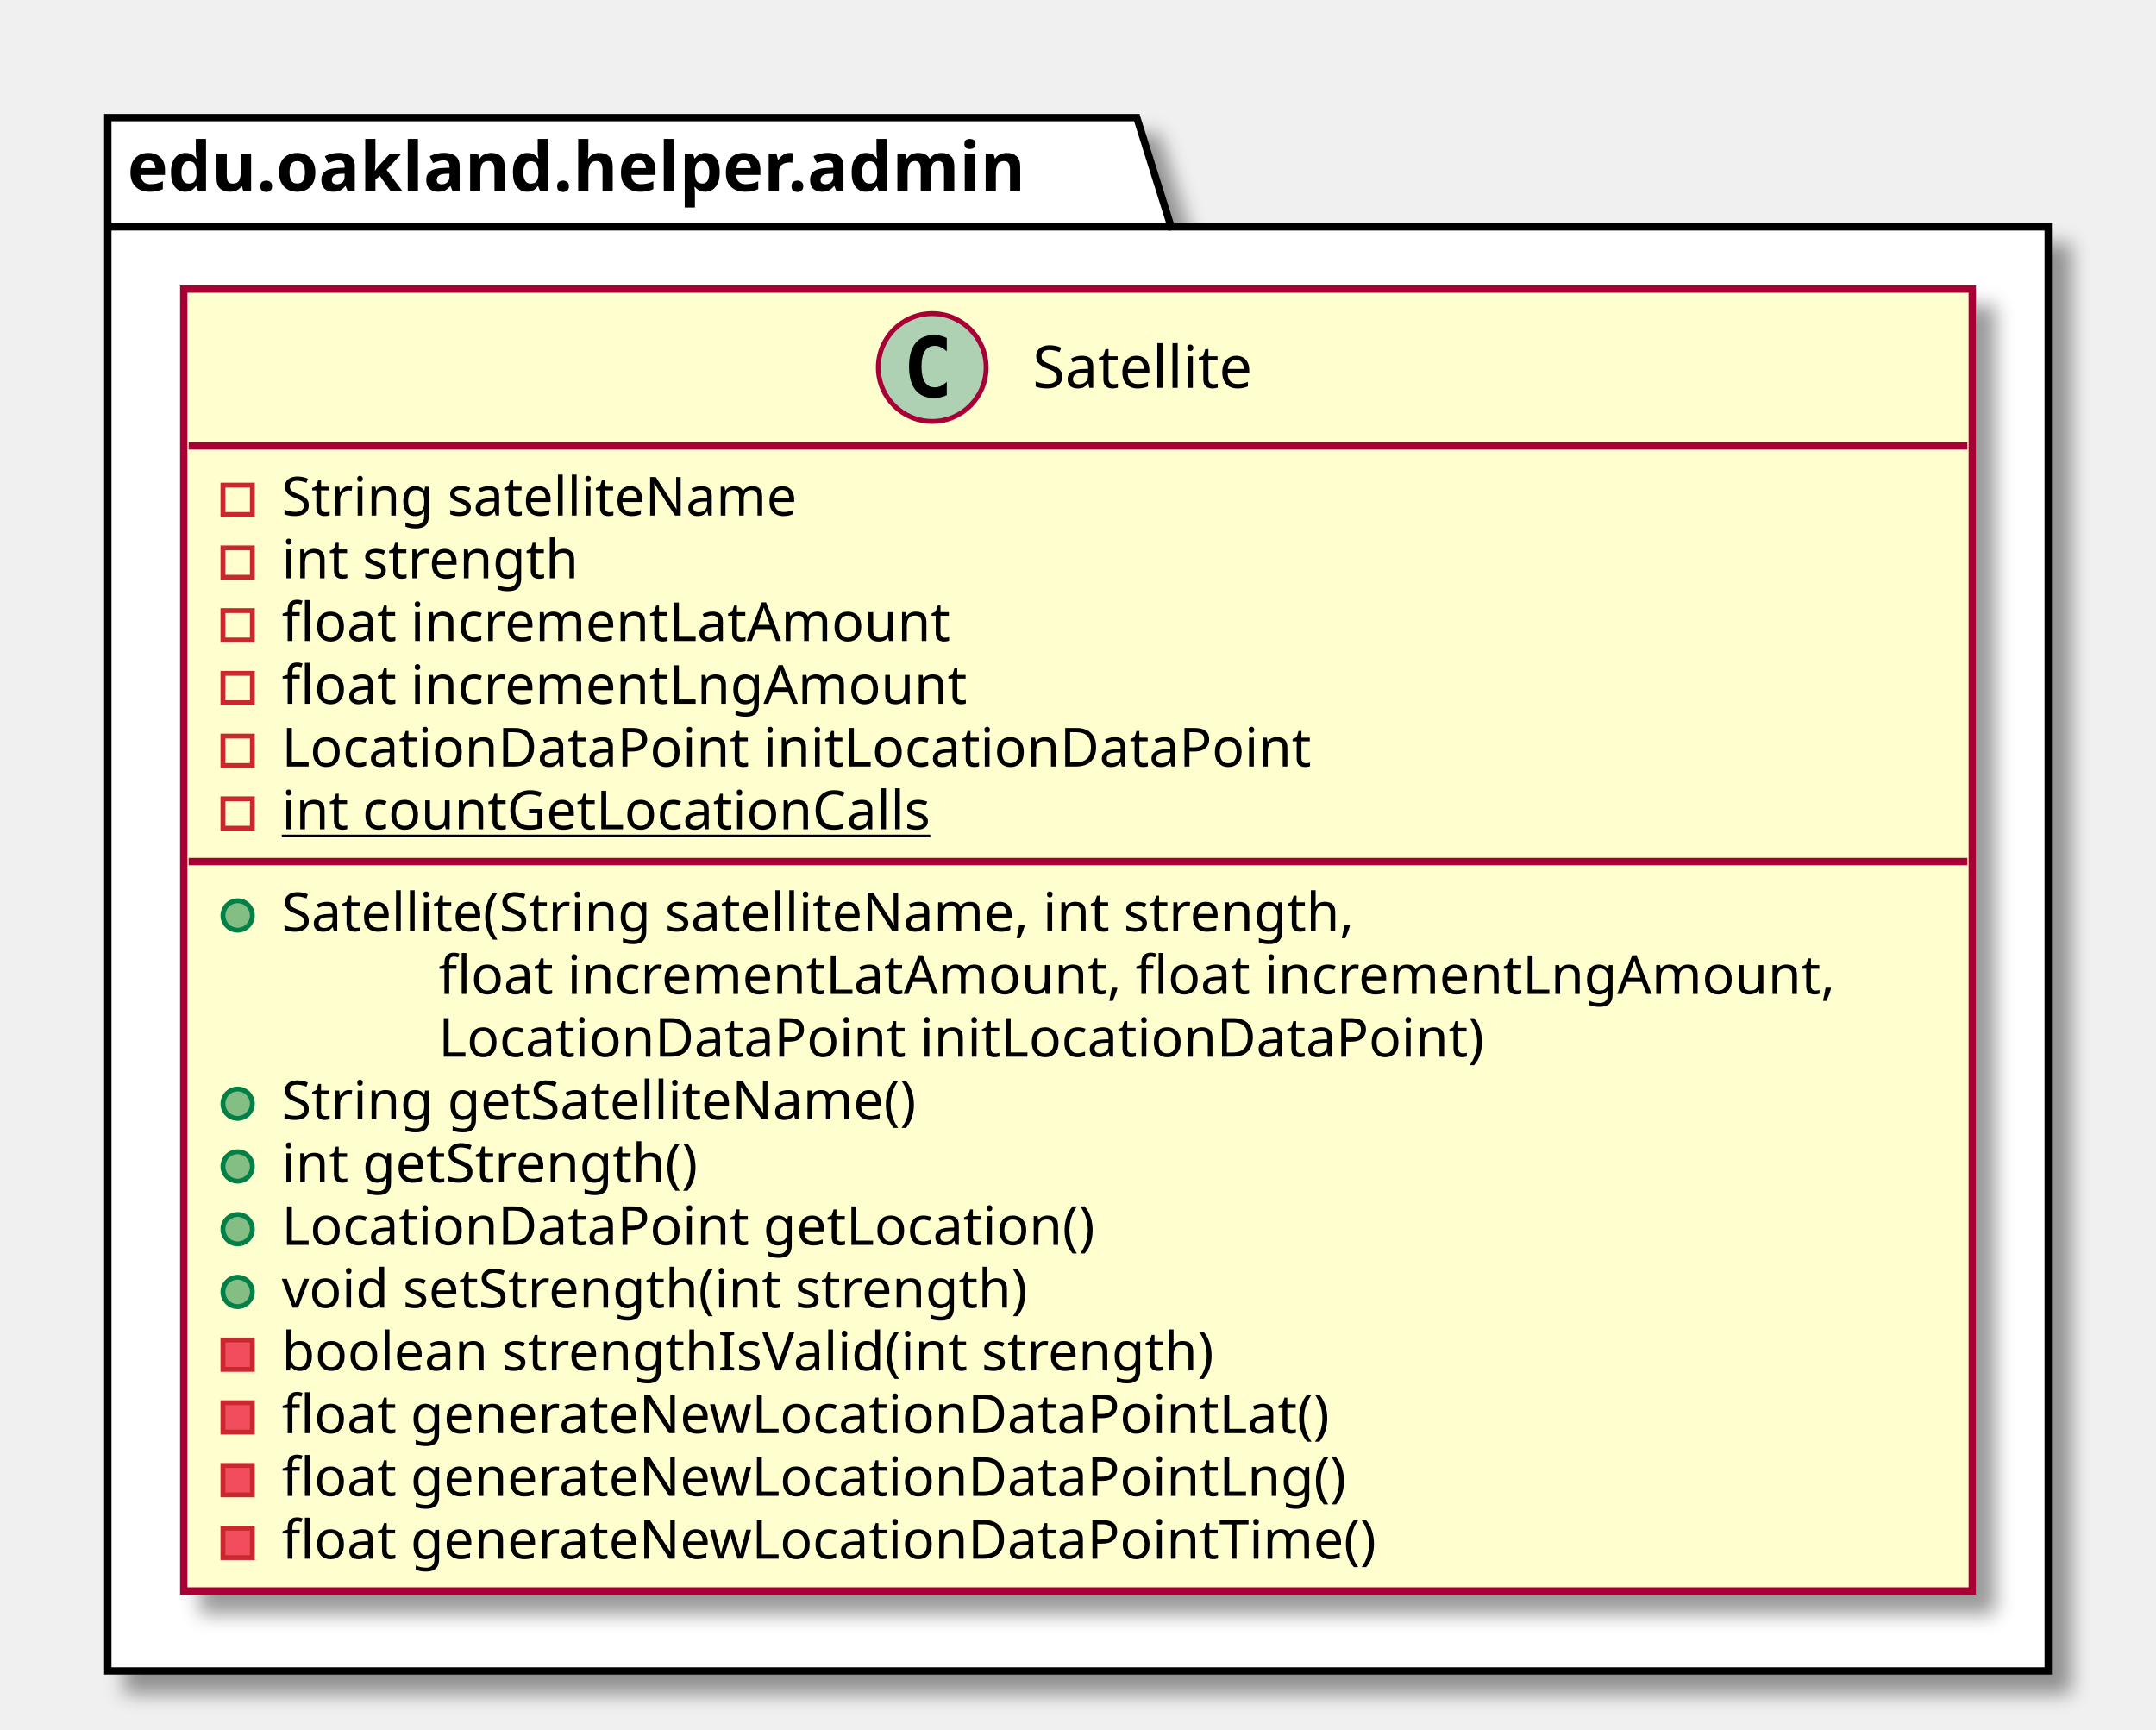
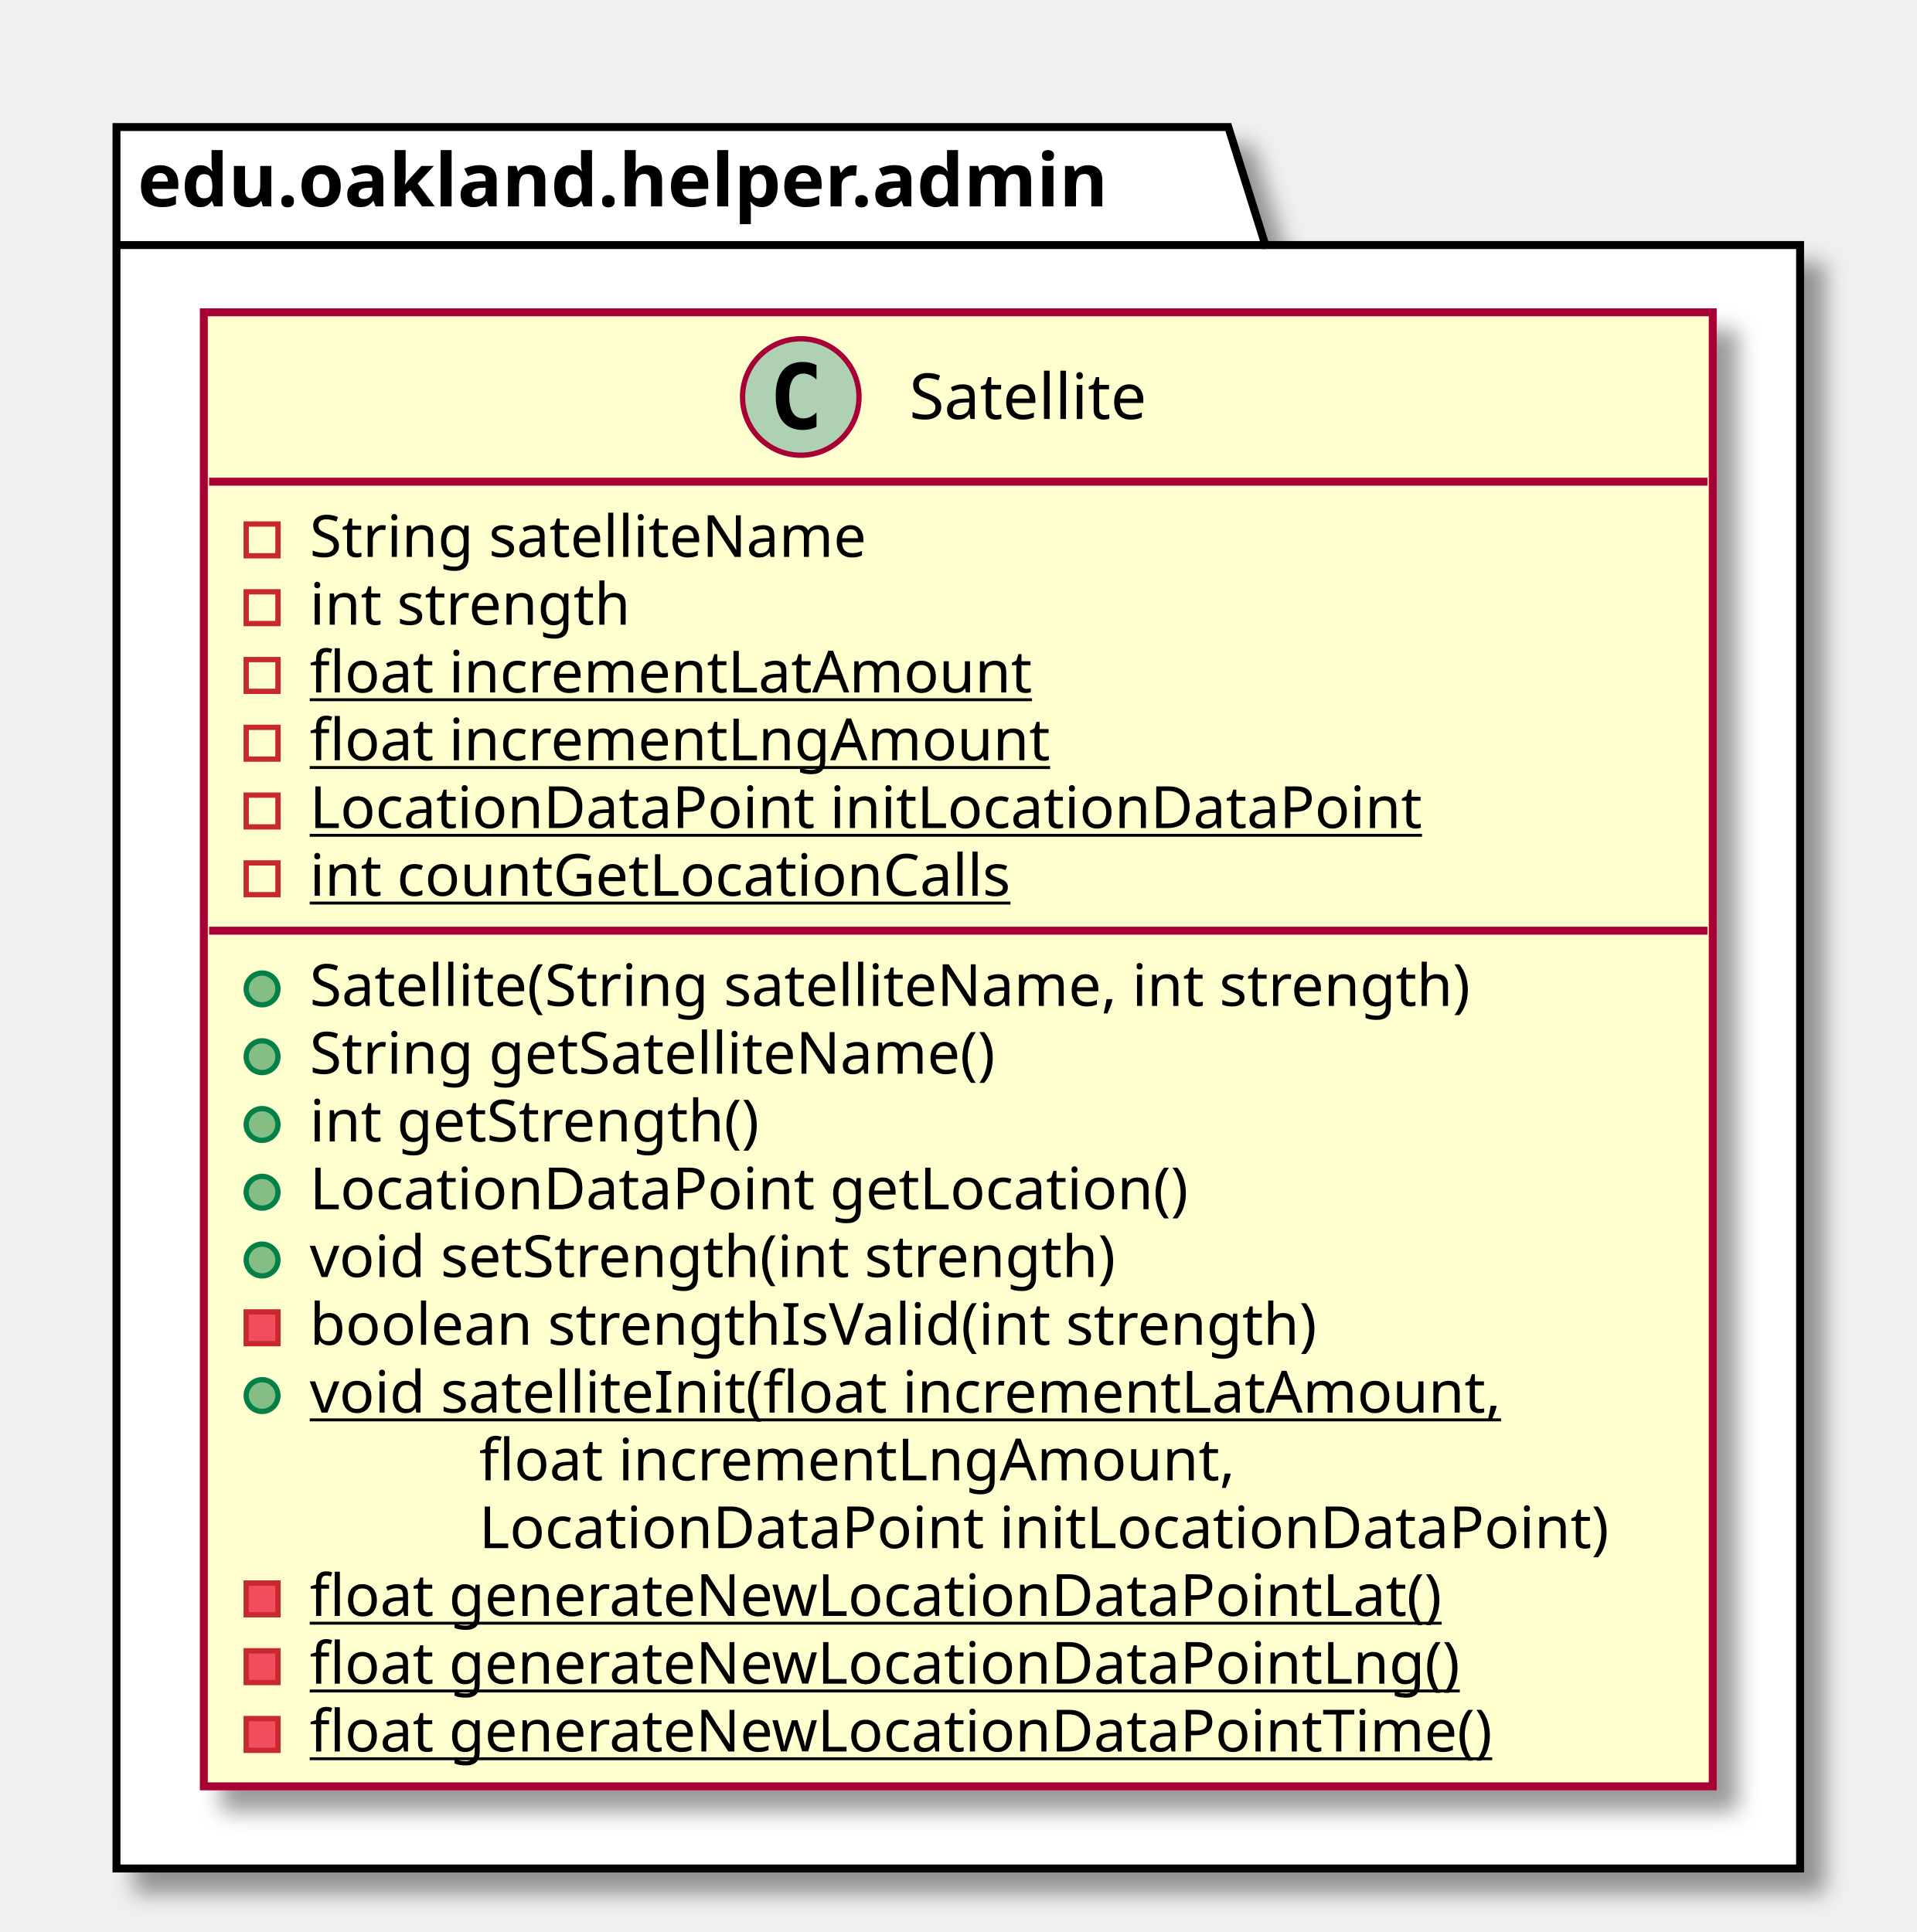
- <svg xmlns="http://www.w3.org/2000/svg" contentScriptType="application/ecmascript" contentStyleType="text/css" height="353px" preserveAspectRatio="none" style="width:440px;height:353px;" version="1.1" viewBox="0 0 440 353" width="440px" zoomAndPan="magnify">
+ <svg xmlns="http://www.w3.org/2000/svg" contentScriptType="application/ecmascript" contentStyleType="text/css" height="365px" preserveAspectRatio="none" style="width:362px;height:365px;" version="1.1" viewBox="0 0 362 365" width="362px" zoomAndPan="magnify">
  <defs>
-     <filter height="300%" id="f97pi1nyzkgm4" width="300%" x="-1" y="-1">
+     <filter height="300%" id="f1aphfoogv8p9g" width="300%" x="-1" y="-1">
      <feGaussianBlur result="blurOut" stdDeviation="2.0" />
      <feColorMatrix in="blurOut" result="blurOut2" type="matrix" values="0 0 0 0 0 0 0 0 0 0 0 0 0 0 0 0 0 0 .4 0" />
      <feOffset dx="4.0" dy="4.0" in="blurOut2" result="blurOut3" />
      <feBlend in="SourceGraphic" in2="blurOut3" mode="normal" />
    </filter>
  </defs>
  <g>
-     <polygon fill="#FFFFFF" filter="url(#f97pi1nyzkgm4)" points="22,24,232,24,239,46.297,418,46.297,418,341,22,341,22,24" style="stroke: #000000; stroke-width: 1.5;" />
+     <polygon fill="#FFFFFF" filter="url(#f1aphfoogv8p9g)" points="22,24,232,24,239,46.297,340,46.297,340,353,22,353,22,24" style="stroke: #000000; stroke-width: 1.5;" />
    <line style="stroke: #000000; stroke-width: 1.5;" x1="22" x2="239" y1="46.297" y2="46.297" />
    <text fill="#000000" font-family="sans-serif" font-size="14" font-weight="bold" lengthAdjust="spacingAndGlyphs" textLength="204" x="26" y="38.995">edu.oakland.helper.admin</text>
-     <rect fill="#FEFECE" filter="url(#f97pi1nyzkgm4)" height="265.68" id="Satellite" style="stroke: #A80036; stroke-width: 1.5;" width="365" x="37.5" y="59" />
-     <ellipse cx="190.25" cy="75" fill="#ADD1B2" rx="11" ry="11" style="stroke: #A80036; stroke-width: 1.0;" />
-     <path d="M193.219,80.641 Q192.641,80.938 192,81.078 Q191.359,81.234 190.656,81.234 Q188.156,81.234 186.828,79.594 Q185.516,77.938 185.516,74.812 Q185.516,71.688 186.828,70.031 Q188.156,68.375 190.656,68.375 Q191.359,68.375 192,68.531 Q192.656,68.688 193.219,68.984 L193.219,71.703 Q192.594,71.125 192,70.859 Q191.406,70.578 190.781,70.578 Q189.438,70.578 188.75,71.656 Q188.062,72.719 188.062,74.812 Q188.062,76.906 188.75,77.984 Q189.438,79.047 190.781,79.047 Q191.406,79.047 192,78.781 Q192.594,78.5 193.219,77.922 L193.219,80.641 Z " />
-     <text fill="#000000" font-family="sans-serif" font-size="12" lengthAdjust="spacingAndGlyphs" textLength="51" x="210.75" y="79.154">Satellite</text>
-     <line style="stroke: #A80036; stroke-width: 1.5;" x1="38.5" x2="401.5" y1="91" y2="91" />
-     <rect fill="none" height="6" style="stroke: #C82930; stroke-width: 1.0;" width="6" x="45.5" y="99" />
-     <text fill="#000000" font-family="sans-serif" font-size="11" lengthAdjust="spacingAndGlyphs" textLength="116" x="57.5" y="105.21">String satelliteName</text>
-     <rect fill="none" height="6" style="stroke: #C82930; stroke-width: 1.0;" width="6" x="45.5" y="111.805" />
-     <text fill="#000000" font-family="sans-serif" font-size="11" lengthAdjust="spacingAndGlyphs" textLength="66" x="57.5" y="118.015">int strength</text>
-     <rect fill="none" height="6" style="stroke: #C82930; stroke-width: 1.0;" width="6" x="45.5" y="124.609" />
-     <text fill="#000000" font-family="sans-serif" font-size="11" lengthAdjust="spacingAndGlyphs" textLength="146" x="57.5" y="130.82">float incrementLatAmount</text>
-     <rect fill="none" height="6" style="stroke: #C82930; stroke-width: 1.0;" width="6" x="45.5" y="137.414" />
-     <text fill="#000000" font-family="sans-serif" font-size="11" lengthAdjust="spacingAndGlyphs" textLength="149" x="57.5" y="143.625">float incrementLngAmount</text>
-     <rect fill="none" height="6" style="stroke: #C82930; stroke-width: 1.0;" width="6" x="45.5" y="150.219" />
-     <text fill="#000000" font-family="sans-serif" font-size="11" lengthAdjust="spacingAndGlyphs" textLength="223" x="57.5" y="156.429">LocationDataPoint initLocationDataPoint</text>
-     <rect fill="none" height="6" style="stroke: #C82930; stroke-width: 1.0;" width="6" x="45.5" y="163.023" />
-     <text fill="#000000" font-family="sans-serif" font-size="11" lengthAdjust="spacingAndGlyphs" text-decoration="underline" textLength="144" x="57.5" y="169.234">int countGetLocationCalls</text>
-     <line style="stroke: #A80036; stroke-width: 1.5;" x1="38.5" x2="401.5" y1="175.828" y2="175.828" />
-     <ellipse cx="48.5" cy="186.828" fill="#84BE84" rx="3" ry="3" style="stroke: #038048; stroke-width: 1.0;" />
-     <text fill="#000000" font-family="sans-serif" font-size="11" lengthAdjust="spacingAndGlyphs" textLength="244" x="57.5" y="190.039">Satellite(String satelliteName, int strength,</text>
-     <text fill="#000000" font-family="sans-serif" font-size="11" lengthAdjust="spacingAndGlyphs" textLength="307" x="89.5" y="202.843">float incrementLatAmount, float incrementLngAmount,</text>
-     <text fill="#000000" font-family="sans-serif" font-size="11" lengthAdjust="spacingAndGlyphs" textLength="227" x="89.5" y="215.648">LocationDataPoint initLocationDataPoint)</text>
-     <ellipse cx="48.5" cy="225.242" fill="#84BE84" rx="3" ry="3" style="stroke: #038048; stroke-width: 1.0;" />
-     <text fill="#000000" font-family="sans-serif" font-size="11" lengthAdjust="spacingAndGlyphs" textLength="143" x="57.5" y="228.453">String getSatelliteName()</text>
-     <ellipse cx="48.5" cy="238.047" fill="#84BE84" rx="3" ry="3" style="stroke: #038048; stroke-width: 1.0;" />
-     <text fill="#000000" font-family="sans-serif" font-size="11" lengthAdjust="spacingAndGlyphs" textLength="93" x="57.5" y="241.257">int getStrength()</text>
-     <ellipse cx="48.5" cy="250.852" fill="#84BE84" rx="3" ry="3" style="stroke: #038048; stroke-width: 1.0;" />
-     <text fill="#000000" font-family="sans-serif" font-size="11" lengthAdjust="spacingAndGlyphs" textLength="178" x="57.5" y="254.062">LocationDataPoint getLocation()</text>
-     <ellipse cx="48.5" cy="263.656" fill="#84BE84" rx="3" ry="3" style="stroke: #038048; stroke-width: 1.0;" />
-     <text fill="#000000" font-family="sans-serif" font-size="11" lengthAdjust="spacingAndGlyphs" textLength="168" x="57.5" y="266.867">void setStrength(int strength)</text>
-     <rect fill="#F24D5C" height="6" style="stroke: #C82930; stroke-width: 1.0;" width="6" x="45.5" y="273.461" />
-     <text fill="#000000" font-family="sans-serif" font-size="11" lengthAdjust="spacingAndGlyphs" textLength="208" x="57.5" y="279.671">boolean strengthIsValid(int strength)</text>
-     <rect fill="#F24D5C" height="6" style="stroke: #C82930; stroke-width: 1.0;" width="6" x="45.5" y="286.266" />
-     <text fill="#000000" font-family="sans-serif" font-size="11" lengthAdjust="spacingAndGlyphs" textLength="230" x="57.5" y="292.476">float generateNewLocationDataPointLat()</text>
-     <rect fill="#F24D5C" height="6" style="stroke: #C82930; stroke-width: 1.0;" width="6" x="45.5" y="299.07" />
-     <text fill="#000000" font-family="sans-serif" font-size="11" lengthAdjust="spacingAndGlyphs" textLength="233" x="57.5" y="305.281">float generateNewLocationDataPointLng()</text>
-     <rect fill="#F24D5C" height="6" style="stroke: #C82930; stroke-width: 1.0;" width="6" x="45.5" y="311.875" />
-     <text fill="#000000" font-family="sans-serif" font-size="11" lengthAdjust="spacingAndGlyphs" textLength="241" x="57.5" y="318.085">float generateNewLocationDataPointTime()</text>
+     <rect fill="#FEFECE" filter="url(#f1aphfoogv8p9g)" height="278.484" id="Satellite" style="stroke: #A80036; stroke-width: 1.5;" width="285" x="38.5" y="59" />
+     <ellipse cx="151.25" cy="75" fill="#ADD1B2" rx="11" ry="11" style="stroke: #A80036; stroke-width: 1.0;" />
+     <path d="M154.219,80.641 Q153.641,80.938 153,81.078 Q152.359,81.234 151.656,81.234 Q149.156,81.234 147.828,79.594 Q146.516,77.938 146.516,74.812 Q146.516,71.688 147.828,70.031 Q149.156,68.375 151.656,68.375 Q152.359,68.375 153,68.531 Q153.656,68.688 154.219,68.984 L154.219,71.703 Q153.594,71.125 153,70.859 Q152.406,70.578 151.781,70.578 Q150.438,70.578 149.75,71.656 Q149.062,72.719 149.062,74.812 Q149.062,76.906 149.75,77.984 Q150.438,79.047 151.781,79.047 Q152.406,79.047 153,78.781 Q153.594,78.5 154.219,77.922 L154.219,80.641 Z " />
+     <text fill="#000000" font-family="sans-serif" font-size="12" lengthAdjust="spacingAndGlyphs" textLength="51" x="171.75" y="79.154">Satellite</text>
+     <line style="stroke: #A80036; stroke-width: 1.5;" x1="39.5" x2="322.5" y1="91" y2="91" />
+     <rect fill="none" height="6" style="stroke: #C82930; stroke-width: 1.0;" width="6" x="46.5" y="99" />
+     <text fill="#000000" font-family="sans-serif" font-size="11" lengthAdjust="spacingAndGlyphs" textLength="116" x="58.5" y="105.21">String satelliteName</text>
+     <rect fill="none" height="6" style="stroke: #C82930; stroke-width: 1.0;" width="6" x="46.5" y="111.805" />
+     <text fill="#000000" font-family="sans-serif" font-size="11" lengthAdjust="spacingAndGlyphs" textLength="66" x="58.5" y="118.015">int strength</text>
+     <rect fill="none" height="6" style="stroke: #C82930; stroke-width: 1.0;" width="6" x="46.5" y="124.609" />
+     <text fill="#000000" font-family="sans-serif" font-size="11" lengthAdjust="spacingAndGlyphs" text-decoration="underline" textLength="146" x="58.5" y="130.82">float incrementLatAmount</text>
+     <rect fill="none" height="6" style="stroke: #C82930; stroke-width: 1.0;" width="6" x="46.5" y="137.414" />
+     <text fill="#000000" font-family="sans-serif" font-size="11" lengthAdjust="spacingAndGlyphs" text-decoration="underline" textLength="149" x="58.5" y="143.625">float incrementLngAmount</text>
+     <rect fill="none" height="6" style="stroke: #C82930; stroke-width: 1.0;" width="6" x="46.5" y="150.219" />
+     <text fill="#000000" font-family="sans-serif" font-size="11" lengthAdjust="spacingAndGlyphs" text-decoration="underline" textLength="223" x="58.5" y="156.429">LocationDataPoint initLocationDataPoint</text>
+     <rect fill="none" height="6" style="stroke: #C82930; stroke-width: 1.0;" width="6" x="46.5" y="163.023" />
+     <text fill="#000000" font-family="sans-serif" font-size="11" lengthAdjust="spacingAndGlyphs" text-decoration="underline" textLength="144" x="58.5" y="169.234">int countGetLocationCalls</text>
+     <line style="stroke: #A80036; stroke-width: 1.5;" x1="39.5" x2="322.5" y1="175.828" y2="175.828" />
+     <ellipse cx="49.5" cy="186.828" fill="#84BE84" rx="3" ry="3" style="stroke: #038048; stroke-width: 1.0;" />
+     <text fill="#000000" font-family="sans-serif" font-size="11" lengthAdjust="spacingAndGlyphs" textLength="244" x="58.5" y="190.039">Satellite(String satelliteName, int strength)</text>
+     <ellipse cx="49.5" cy="199.633" fill="#84BE84" rx="3" ry="3" style="stroke: #038048; stroke-width: 1.0;" />
+     <text fill="#000000" font-family="sans-serif" font-size="11" lengthAdjust="spacingAndGlyphs" textLength="143" x="58.5" y="202.843">String getSatelliteName()</text>
+     <ellipse cx="49.5" cy="212.438" fill="#84BE84" rx="3" ry="3" style="stroke: #038048; stroke-width: 1.0;" />
+     <text fill="#000000" font-family="sans-serif" font-size="11" lengthAdjust="spacingAndGlyphs" textLength="93" x="58.5" y="215.648">int getStrength()</text>
+     <ellipse cx="49.5" cy="225.242" fill="#84BE84" rx="3" ry="3" style="stroke: #038048; stroke-width: 1.0;" />
+     <text fill="#000000" font-family="sans-serif" font-size="11" lengthAdjust="spacingAndGlyphs" textLength="178" x="58.5" y="228.453">LocationDataPoint getLocation()</text>
+     <ellipse cx="49.5" cy="238.047" fill="#84BE84" rx="3" ry="3" style="stroke: #038048; stroke-width: 1.0;" />
+     <text fill="#000000" font-family="sans-serif" font-size="11" lengthAdjust="spacingAndGlyphs" textLength="168" x="58.5" y="241.257">void setStrength(int strength)</text>
+     <rect fill="#F24D5C" height="6" style="stroke: #C82930; stroke-width: 1.0;" width="6" x="46.5" y="247.852" />
+     <text fill="#000000" font-family="sans-serif" font-size="11" lengthAdjust="spacingAndGlyphs" textLength="208" x="58.5" y="254.062">boolean strengthIsValid(int strength)</text>
+     <ellipse cx="49.5" cy="263.656" fill="#84BE84" rx="3" ry="3" style="stroke: #038048; stroke-width: 1.0;" />
+     <text fill="#000000" font-family="sans-serif" font-size="11" lengthAdjust="spacingAndGlyphs" text-decoration="underline" textLength="243" x="58.5" y="266.867">void satelliteInit(float incrementLatAmount,</text>
+     <text fill="#000000" font-family="sans-serif" font-size="11" lengthAdjust="spacingAndGlyphs" textLength="153" x="90.5" y="279.671">float incrementLngAmount,</text>
+     <text fill="#000000" font-family="sans-serif" font-size="11" lengthAdjust="spacingAndGlyphs" textLength="227" x="90.5" y="292.476">LocationDataPoint initLocationDataPoint)</text>
+     <rect fill="#F24D5C" height="6" style="stroke: #C82930; stroke-width: 1.0;" width="6" x="46.5" y="299.07" />
+     <text fill="#000000" font-family="sans-serif" font-size="11" lengthAdjust="spacingAndGlyphs" text-decoration="underline" textLength="230" x="58.5" y="305.281">float generateNewLocationDataPointLat()</text>
+     <rect fill="#F24D5C" height="6" style="stroke: #C82930; stroke-width: 1.0;" width="6" x="46.5" y="311.875" />
+     <text fill="#000000" font-family="sans-serif" font-size="11" lengthAdjust="spacingAndGlyphs" text-decoration="underline" textLength="233" x="58.5" y="318.085">float generateNewLocationDataPointLng()</text>
+     <rect fill="#F24D5C" height="6" style="stroke: #C82930; stroke-width: 1.0;" width="6" x="46.5" y="324.68" />
+     <text fill="#000000" font-family="sans-serif" font-size="11" lengthAdjust="spacingAndGlyphs" text-decoration="underline" textLength="241" x="58.5" y="330.89">float generateNewLocationDataPointTime()</text>
  </g>
</svg>
